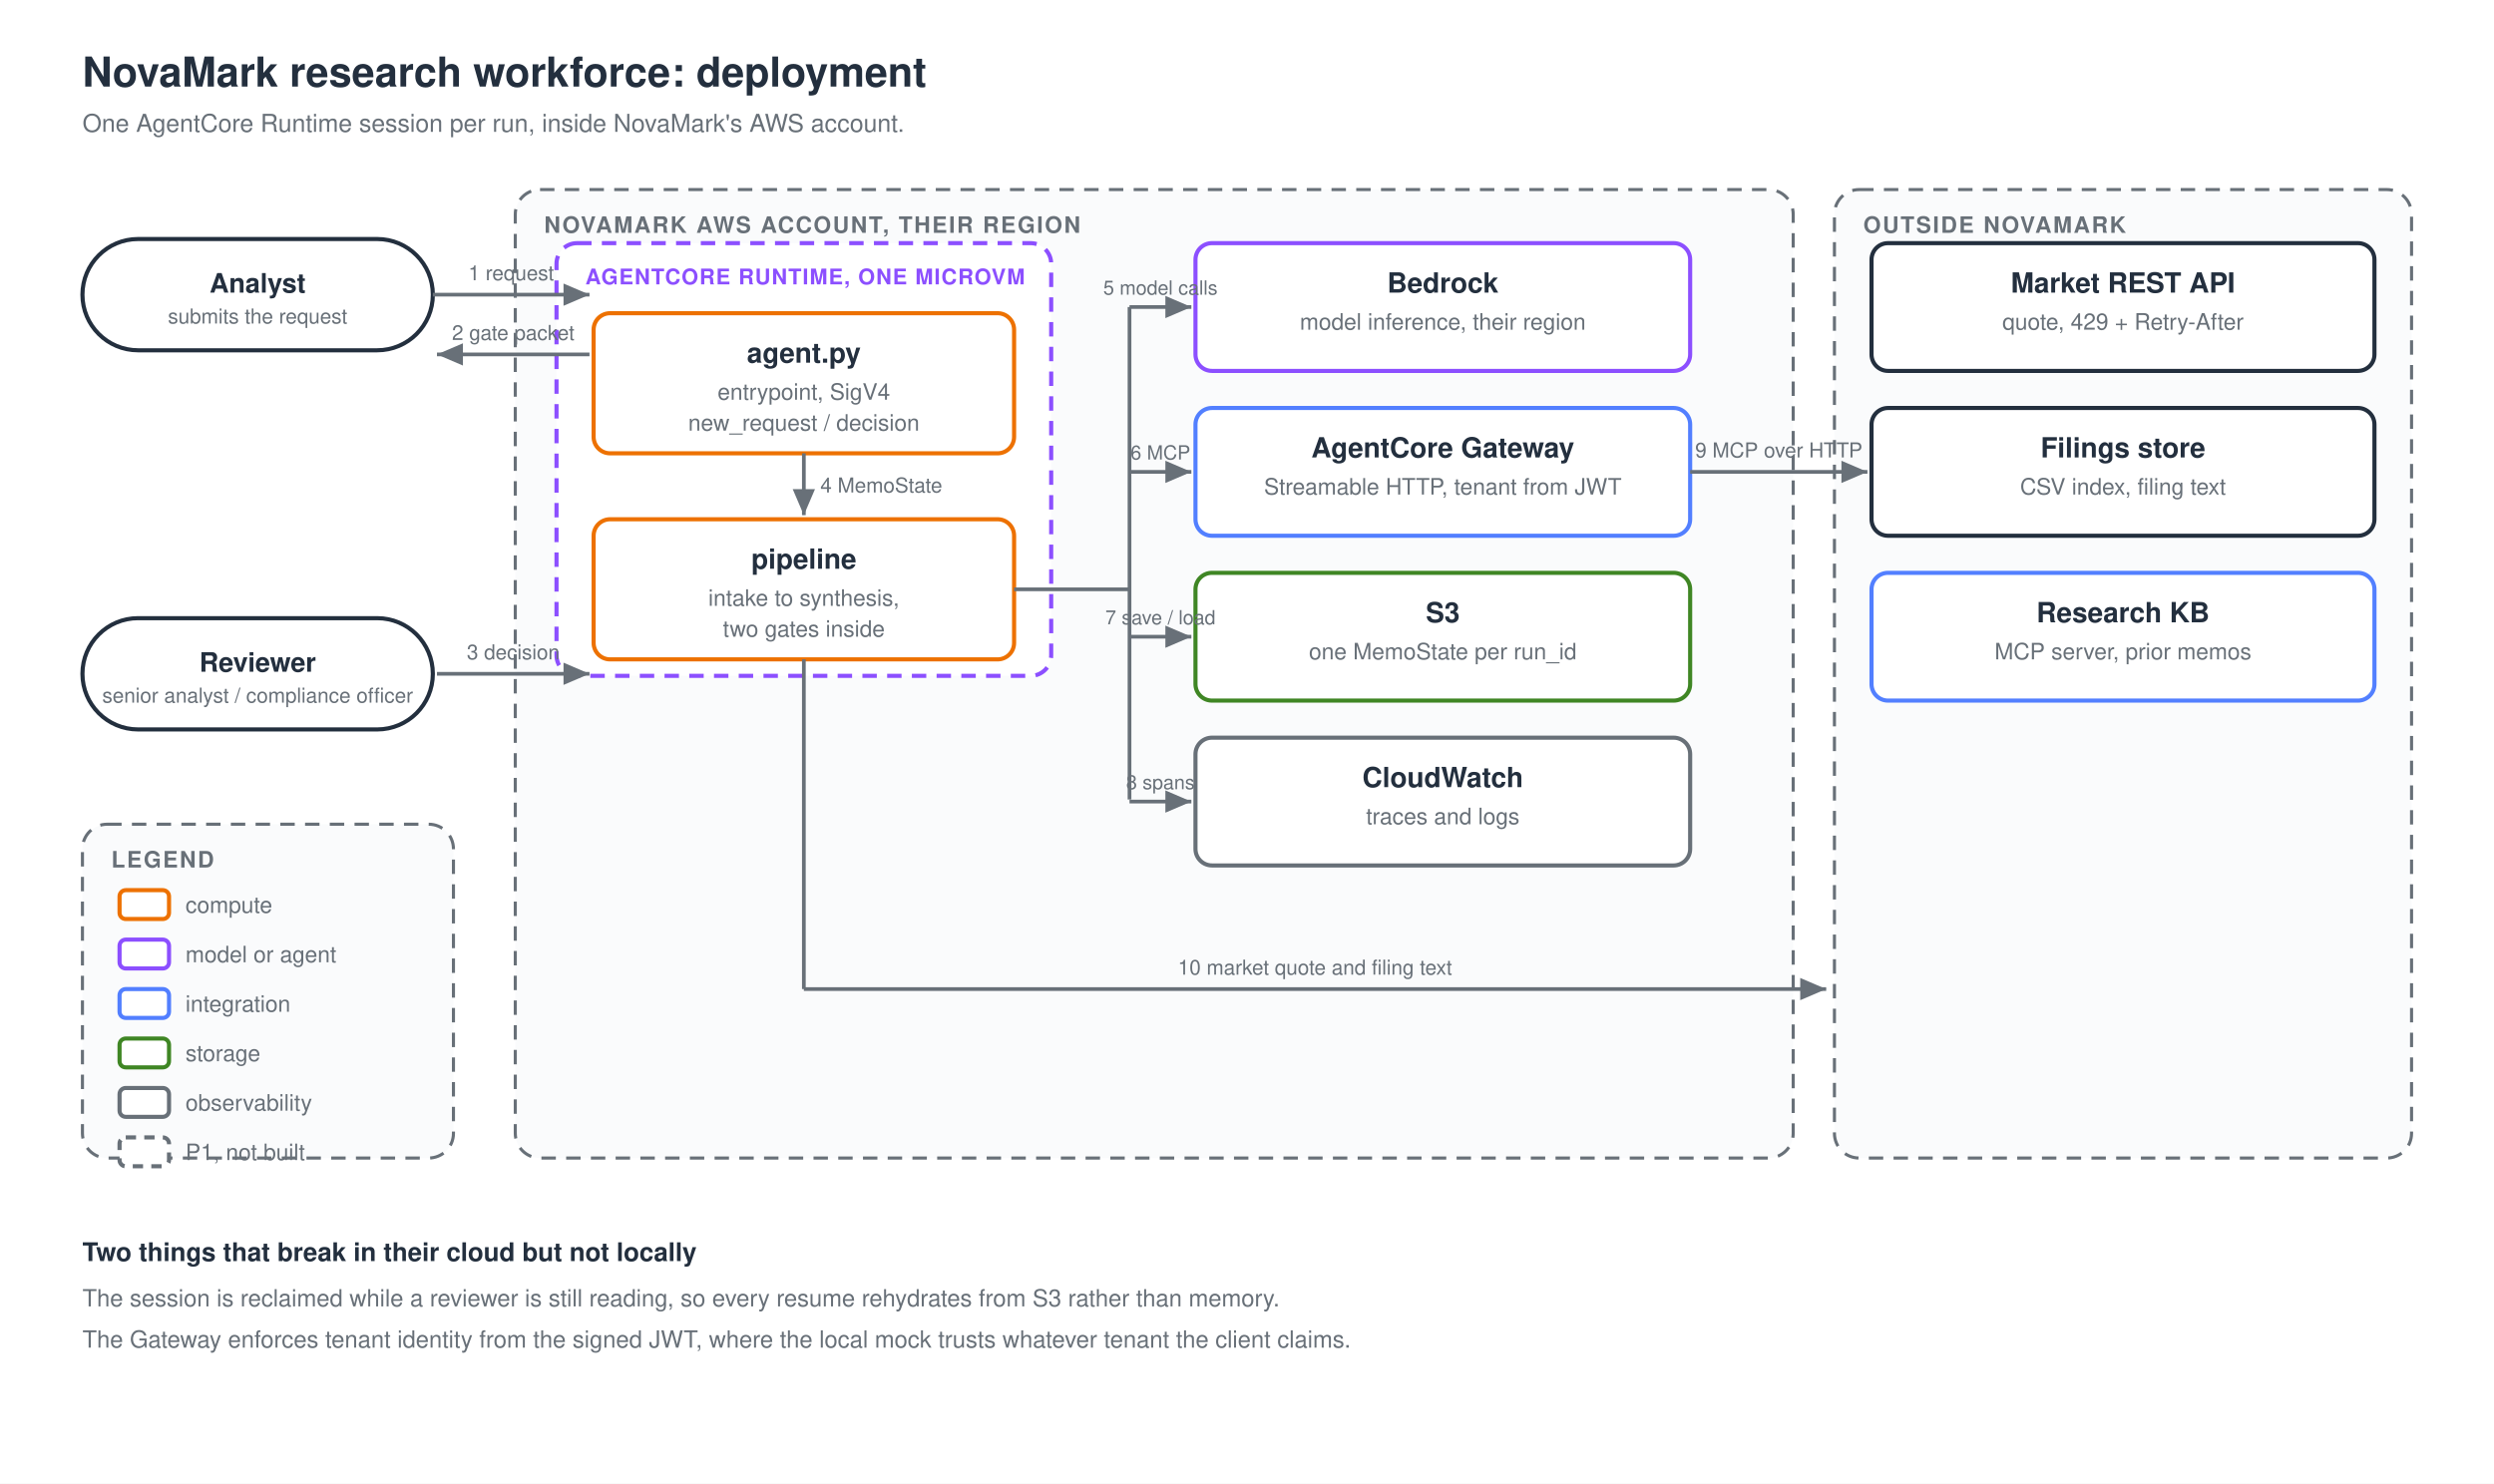
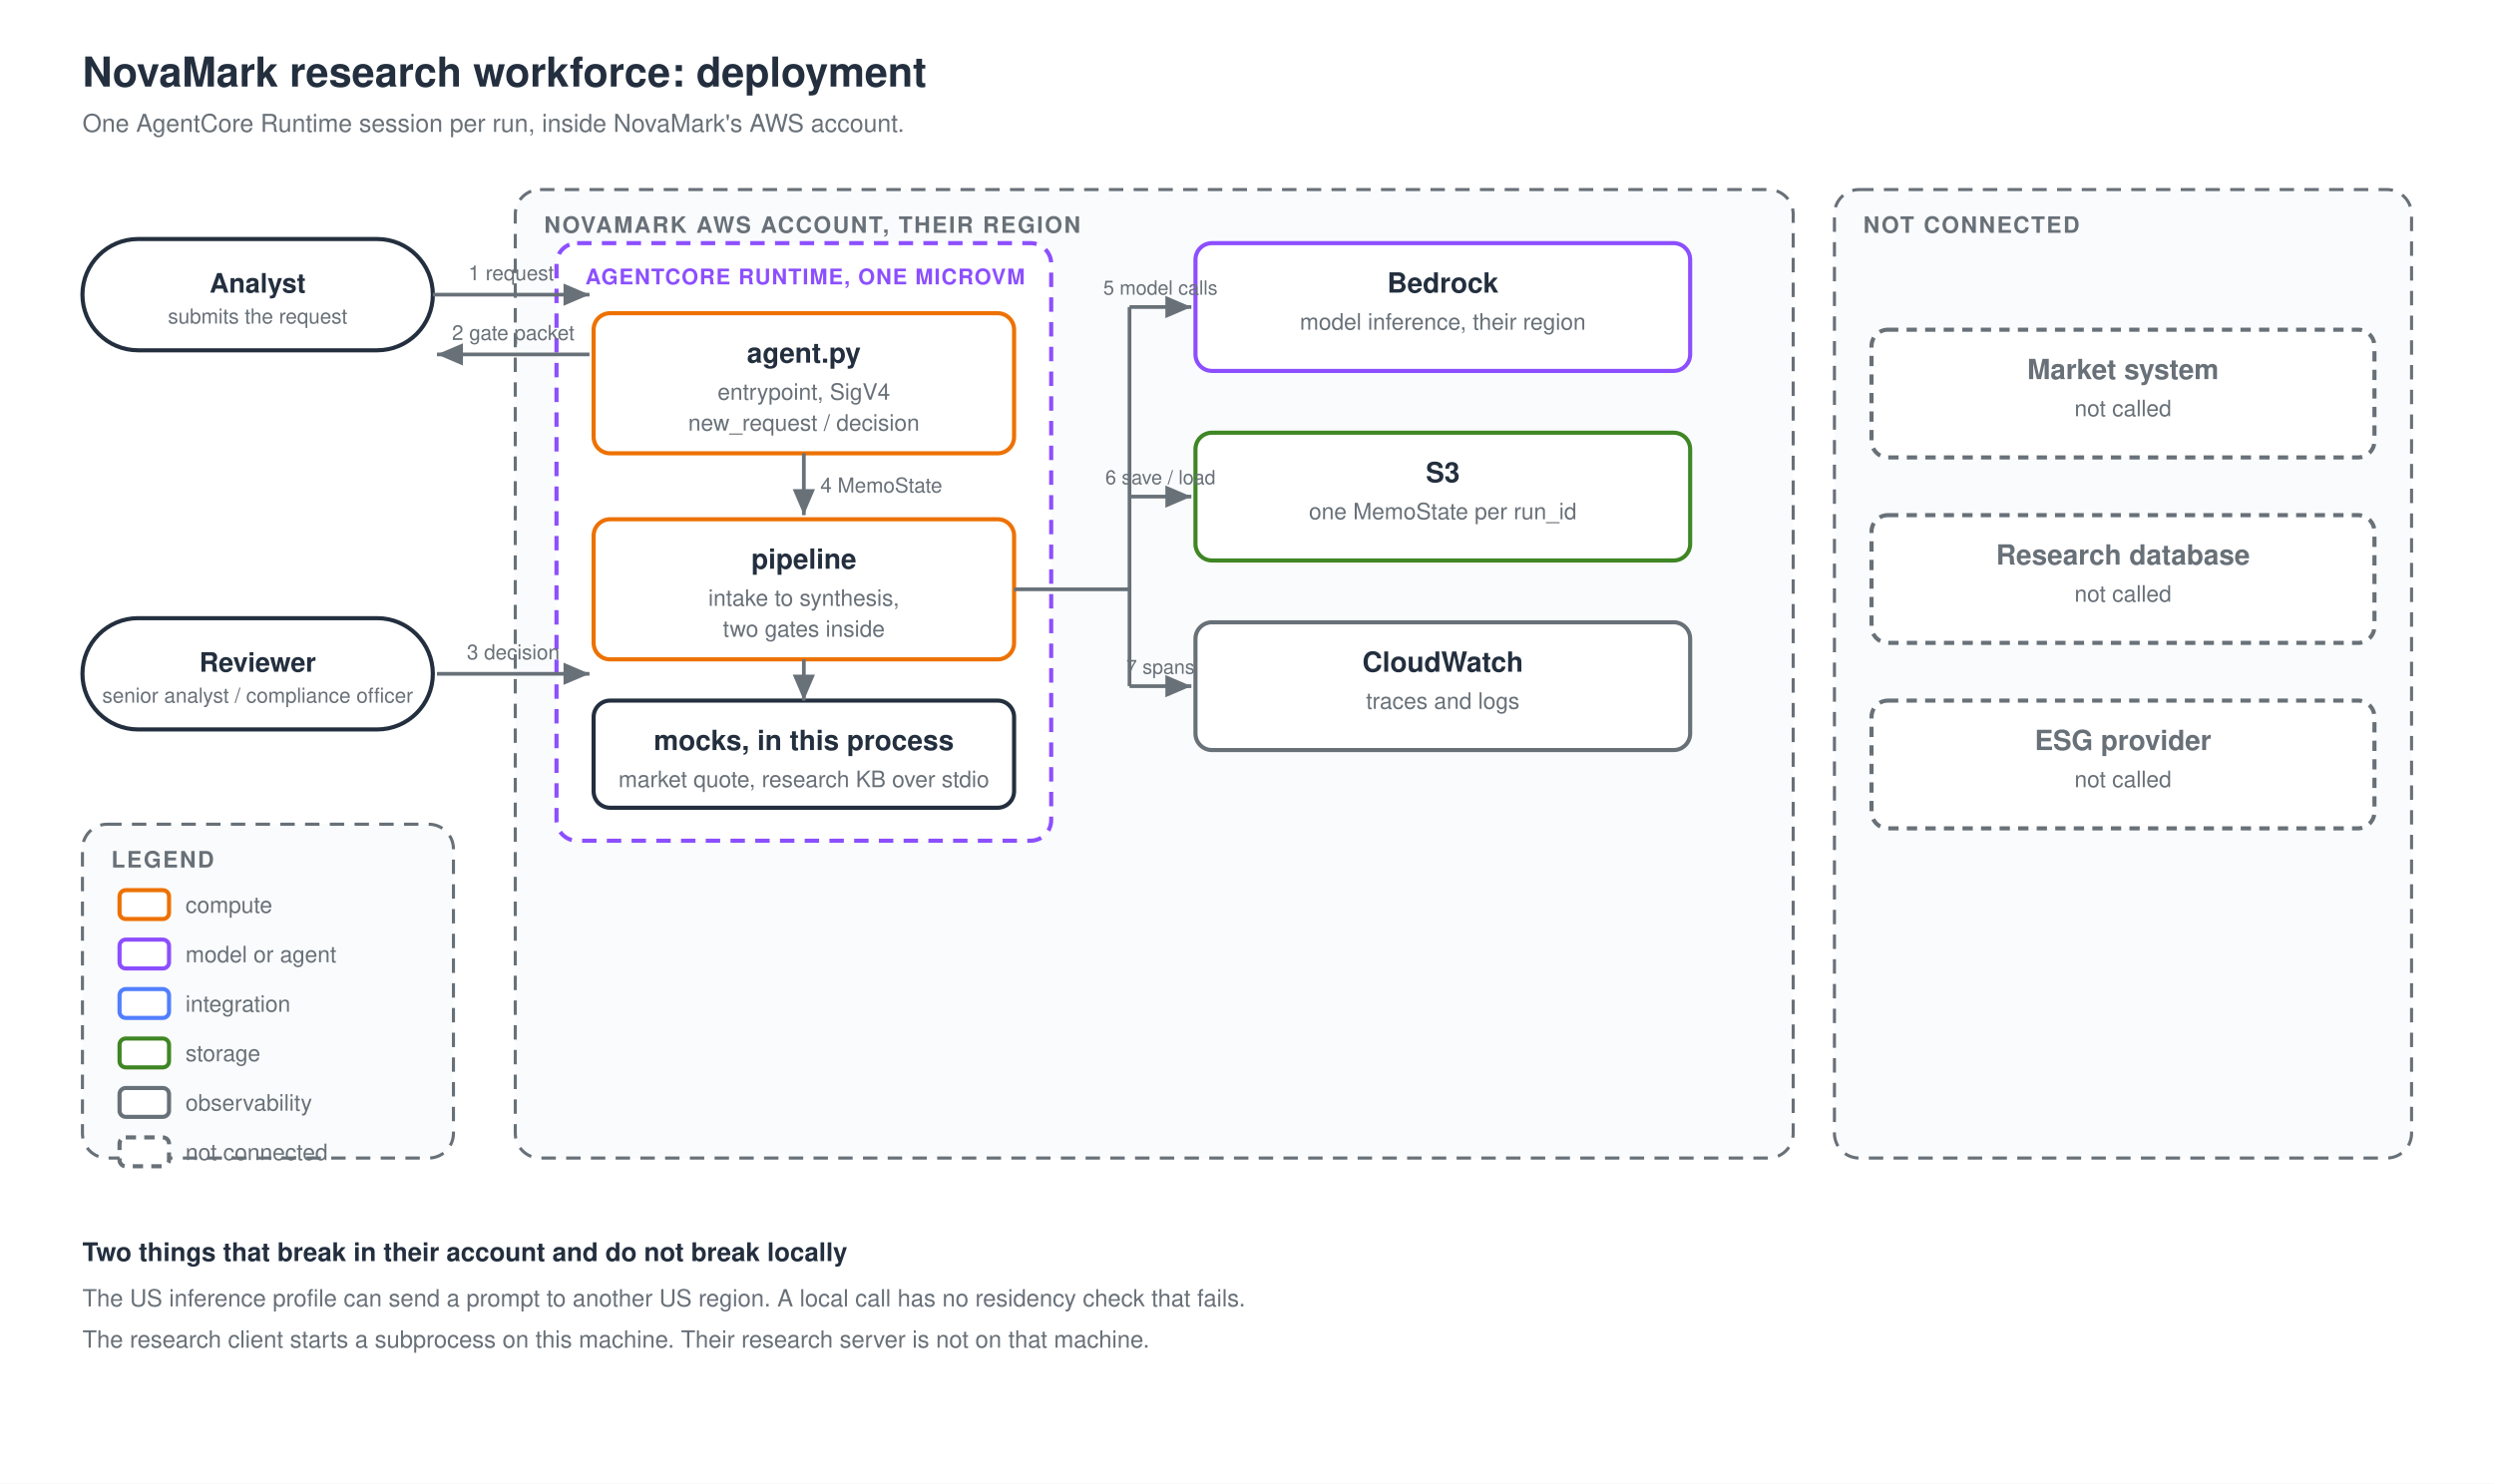
<svg xmlns="http://www.w3.org/2000/svg" width="1210" height="720" viewBox="0 0 1210 720" font-family="-apple-system, Segoe UI, Helvetica, Arial">
  <rect width="1210" height="720" fill="#ffffff" />
  <defs>
    <marker id="a8c4fff" markerWidth="8" markerHeight="8" refX="7" refY="3" orient="auto">
      <path d="M0,0 L0,6 L7,3 z" fill="#8c4fff" />
    </marker>
  </defs>
  <defs>
    <marker id="aed7100" markerWidth="8" markerHeight="8" refX="7" refY="3" orient="auto">
      <path d="M0,0 L0,6 L7,3 z" fill="#ed7100" />
    </marker>
  </defs>
  <defs>
    <marker id="a3f8624" markerWidth="8" markerHeight="8" refX="7" refY="3" orient="auto">
      <path d="M0,0 L0,6 L7,3 z" fill="#3f8624" />
    </marker>
  </defs>
  <defs>
    <marker id="a527fff" markerWidth="8" markerHeight="8" refX="7" refY="3" orient="auto">
      <path d="M0,0 L0,6 L7,3 z" fill="#527fff" />
    </marker>
  </defs>
  <defs>
    <marker id="a687078" markerWidth="8" markerHeight="8" refX="7" refY="3" orient="auto">
      <path d="M0,0 L0,6 L7,3 z" fill="#687078" />
    </marker>
  </defs>
  <defs>
    <marker id="a232f3e" markerWidth="8" markerHeight="8" refX="7" refY="3" orient="auto">
      <path d="M0,0 L0,6 L7,3 z" fill="#232f3e" />
    </marker>
  </defs>
  <text x="40" y="42" font-size="20" font-weight="700" fill="#232f3e">NovaMark research workforce: deployment</text>
  <text x="40" y="64" font-size="12" fill="#687078">One AgentCore Runtime session per run, inside NovaMark's AWS account.</text>
  <rect x="40" y="116" width="170" height="54" rx="27.0" fill="#ffffff" stroke="#232f3e" stroke-width="2" />
  <text x="125.0" y="142.0" text-anchor="middle" font-size="13" font-weight="600" fill="#232f3e">Analyst</text>
  <text x="125.0" y="157.0" text-anchor="middle" font-size="10" fill="#687078">submits the request</text>
  <rect x="40" y="300" width="170" height="54" rx="27.0" fill="#ffffff" stroke="#232f3e" stroke-width="2" />
  <text x="125.0" y="326.0" text-anchor="middle" font-size="13" font-weight="600" fill="#232f3e">Reviewer</text>
  <text x="125.0" y="341.0" text-anchor="middle" font-size="10" fill="#687078">senior analyst / compliance officer</text>
  <rect x="250" y="92" width="620" height="470" rx="12" fill="#fafbfc" stroke="#687078" stroke-width="1.5" stroke-dasharray="7 5" />
  <text x="264" y="113" font-size="11" font-weight="700" fill="#687078" letter-spacing="0.8">NOVAMARK AWS ACCOUNT, THEIR REGION</text>
-   <rect x="270" y="118" width="240" height="210" rx="10" fill="#ffffff" stroke="#8c4fff" stroke-width="2" stroke-dasharray="7 5" />
+   <rect x="270" y="118" width="240" height="290" rx="10" fill="#ffffff" stroke="#8c4fff" stroke-width="2" stroke-dasharray="7 5" />
  <text x="284" y="138" font-size="10.5" font-weight="700" fill="#8c4fff" letter-spacing="0.5">AGENTCORE RUNTIME, ONE MICROVM</text>
  <rect x="288" y="152" width="204" height="68" rx="8" fill="#ffffff" stroke="#ed7100" stroke-width="2" />
  <text x="390.0" y="176" text-anchor="middle" font-size="13.5" font-weight="600" fill="#232f3e">agent.py</text>
  <text x="390.0" y="194" text-anchor="middle" font-size="11" fill="#687078">entrypoint, SigV4</text>
  <text x="390.0" y="209" text-anchor="middle" font-size="11" fill="#687078">new_request / decision</text>
  <rect x="288" y="252" width="204" height="68" rx="8" fill="#ffffff" stroke="#ed7100" stroke-width="2" />
  <text x="390.0" y="276" text-anchor="middle" font-size="13.5" font-weight="600" fill="#232f3e">pipeline</text>
  <text x="390.0" y="294" text-anchor="middle" font-size="11" fill="#687078">intake to synthesis,</text>
  <text x="390.0" y="309" text-anchor="middle" font-size="11" fill="#687078">two gates inside</text>
  <rect x="580" y="118" width="240" height="62" rx="8" fill="#ffffff" stroke="#8c4fff" stroke-width="2" />
  <text x="700.0" y="142" text-anchor="middle" font-size="13.5" font-weight="600" fill="#232f3e">Bedrock</text>
  <text x="700.0" y="160" text-anchor="middle" font-size="11" fill="#687078">model inference, their region</text>
-   <rect x="580" y="198" width="240" height="62" rx="8" fill="#ffffff" stroke="#527fff" stroke-width="2" />
-   <text x="700.0" y="222" text-anchor="middle" font-size="13.5" font-weight="600" fill="#232f3e">AgentCore Gateway</text>
-   <text x="700.0" y="240" text-anchor="middle" font-size="11" fill="#687078">Streamable HTTP, tenant from JWT</text>
-   <rect x="580" y="278" width="240" height="62" rx="8" fill="#ffffff" stroke="#3f8624" stroke-width="2" />
-   <text x="700.0" y="302" text-anchor="middle" font-size="13.5" font-weight="600" fill="#232f3e">S3</text>
-   <text x="700.0" y="320" text-anchor="middle" font-size="11" fill="#687078">one MemoState per run_id</text>
-   <rect x="580" y="358" width="240" height="62" rx="8" fill="#ffffff" stroke="#687078" stroke-width="2" />
-   <text x="700.0" y="382" text-anchor="middle" font-size="13.5" font-weight="600" fill="#232f3e">CloudWatch</text>
-   <text x="700.0" y="400" text-anchor="middle" font-size="11" fill="#687078">traces and logs</text>
+   <rect x="580" y="210" width="240" height="62" rx="8" fill="#ffffff" stroke="#3f8624" stroke-width="2" />
+   <text x="700.0" y="234" text-anchor="middle" font-size="13.5" font-weight="600" fill="#232f3e">S3</text>
+   <text x="700.0" y="252" text-anchor="middle" font-size="11" fill="#687078">one MemoState per run_id</text>
+   <rect x="580" y="302" width="240" height="62" rx="8" fill="#ffffff" stroke="#687078" stroke-width="2" />
+   <text x="700.0" y="326" text-anchor="middle" font-size="13.5" font-weight="600" fill="#232f3e">CloudWatch</text>
+   <text x="700.0" y="344" text-anchor="middle" font-size="11" fill="#687078">traces and logs</text>
+   <rect x="288" y="340" width="204" height="52" rx="8" fill="#ffffff" stroke="#232f3e" stroke-width="2" />
+   <text x="390.0" y="364" text-anchor="middle" font-size="13.5" font-weight="600" fill="#232f3e">mocks, in this process</text>
+   <text x="390.0" y="382" text-anchor="middle" font-size="11" fill="#687078">market quote, research KB over stdio</text>
  <rect x="890" y="92" width="280" height="470" rx="12" fill="#fafbfc" stroke="#687078" stroke-width="1.5" stroke-dasharray="7 5" />
-   <text x="904" y="113" font-size="11" font-weight="700" fill="#687078" letter-spacing="0.8">OUTSIDE NOVAMARK</text>
-   <rect x="908" y="118" width="244" height="62" rx="8" fill="#ffffff" stroke="#232f3e" stroke-width="2" />
-   <text x="1030.0" y="142" text-anchor="middle" font-size="13.5" font-weight="600" fill="#232f3e">Market REST API</text>
-   <text x="1030.0" y="160" text-anchor="middle" font-size="11" fill="#687078">quote, 429 + Retry-After</text>
-   <rect x="908" y="198" width="244" height="62" rx="8" fill="#ffffff" stroke="#232f3e" stroke-width="2" />
-   <text x="1030.0" y="222" text-anchor="middle" font-size="13.5" font-weight="600" fill="#232f3e">Filings store</text>
-   <text x="1030.0" y="240" text-anchor="middle" font-size="11" fill="#687078">CSV index, filing text</text>
-   <rect x="908" y="278" width="244" height="62" rx="8" fill="#ffffff" stroke="#527fff" stroke-width="2" />
-   <text x="1030.0" y="302" text-anchor="middle" font-size="13.5" font-weight="600" fill="#232f3e">Research KB</text>
-   <text x="1030.0" y="320" text-anchor="middle" font-size="11" fill="#687078">MCP server, prior memos</text>
+   <text x="904" y="113" font-size="11" font-weight="700" fill="#687078" letter-spacing="0.8">NOT CONNECTED</text>
+   <rect x="908" y="160" width="244" height="62" rx="8" fill="#ffffff" stroke="#687078" stroke-width="2" stroke-dasharray="5 4" />
+   <text x="1030.0" y="184" text-anchor="middle" font-size="13.5" font-weight="600" fill="#687078">Market system</text>
+   <text x="1030.0" y="202" text-anchor="middle" font-size="11" fill="#687078">not called</text>
+   <rect x="908" y="250" width="244" height="62" rx="8" fill="#ffffff" stroke="#687078" stroke-width="2" stroke-dasharray="5 4" />
+   <text x="1030.0" y="274" text-anchor="middle" font-size="13.5" font-weight="600" fill="#687078">Research database</text>
+   <text x="1030.0" y="292" text-anchor="middle" font-size="11" fill="#687078">not called</text>
+   <rect x="908" y="340" width="244" height="62" rx="8" fill="#ffffff" stroke="#687078" stroke-width="2" stroke-dasharray="5 4" />
+   <text x="1030.0" y="364" text-anchor="middle" font-size="13.5" font-weight="600" fill="#687078">ESG provider</text>
+   <text x="1030.0" y="382" text-anchor="middle" font-size="11" fill="#687078">not called</text>
  <line x1="210" y1="143" x2="286" y2="143" stroke="#687078" stroke-width="1.8" marker-end="url(#a687078)" />
  <text x="248.0" y="136" text-anchor="middle" font-size="10" fill="#687078">1 request</text>
  <line x1="286" y1="172" x2="212" y2="172" stroke="#687078" stroke-width="1.8" marker-end="url(#a687078)" />
  <text x="249.0" y="165" text-anchor="middle" font-size="10" fill="#687078">2 gate packet</text>
  <line x1="212" y1="327" x2="286" y2="327" stroke="#687078" stroke-width="1.8" marker-end="url(#a687078)" />
  <text x="249.0" y="320" text-anchor="middle" font-size="10" fill="#687078">3 decision</text>
  <line x1="390" y1="220" x2="390" y2="250" stroke="#687078" stroke-width="1.8" marker-end="url(#a687078)" />
  <text x="398" y="239.0" font-size="10" fill="#687078">4 MemoState</text>
  <line x1="492" y1="286" x2="548" y2="286" stroke="#687078" stroke-width="1.8" />
-   <line x1="548" y1="149" x2="548" y2="388" stroke="#687078" stroke-width="1.8" />
+   <line x1="548" y1="149" x2="548" y2="333" stroke="#687078" stroke-width="1.8" />
  <line x1="548" y1="149" x2="578" y2="149" stroke="#687078" stroke-width="1.8" marker-end="url(#a687078)" />
  <text x="563.0" y="143" text-anchor="middle" font-size="9.5" fill="#687078">5 model calls</text>
-   <line x1="548" y1="229" x2="578" y2="229" stroke="#687078" stroke-width="1.8" marker-end="url(#a687078)" />
-   <text x="563.0" y="223" text-anchor="middle" font-size="9.5" fill="#687078">6 MCP</text>
-   <line x1="548" y1="309" x2="578" y2="309" stroke="#687078" stroke-width="1.8" marker-end="url(#a687078)" />
-   <text x="563.0" y="303" text-anchor="middle" font-size="9.5" fill="#687078">7 save / load</text>
-   <line x1="548" y1="389" x2="578" y2="389" stroke="#687078" stroke-width="1.8" marker-end="url(#a687078)" />
-   <text x="563.0" y="383" text-anchor="middle" font-size="9.5" fill="#687078">8 spans</text>
-   <line x1="820" y1="229" x2="906" y2="229" stroke="#687078" stroke-width="1.8" marker-end="url(#a687078)" />
-   <text x="863.0" y="222" text-anchor="middle" font-size="10" fill="#687078">9 MCP over HTTP</text>
-   <line x1="390" y1="320" x2="390" y2="480" stroke="#687078" stroke-width="1.8" />
-   <line x1="390" y1="480" x2="886" y2="480" stroke="#687078" stroke-width="1.8" marker-end="url(#a687078)" />
-   <text x="638.0" y="473" text-anchor="middle" font-size="10" fill="#687078">10 market quote and filing text</text>
+   <line x1="548" y1="241" x2="578" y2="241" stroke="#687078" stroke-width="1.8" marker-end="url(#a687078)" />
+   <text x="563.0" y="235" text-anchor="middle" font-size="9.5" fill="#687078">6 save / load</text>
+   <line x1="548" y1="333" x2="578" y2="333" stroke="#687078" stroke-width="1.8" marker-end="url(#a687078)" />
+   <text x="563.0" y="327" text-anchor="middle" font-size="9.5" fill="#687078">7 spans</text>
+   <line x1="390" y1="320" x2="390" y2="340" stroke="#687078" stroke-width="1.8" marker-end="url(#a687078)" />
  <rect x="40" y="400" width="180" height="162" rx="12" fill="#fafbfc" stroke="#687078" stroke-width="1.5" stroke-dasharray="7 5" />
  <text x="54" y="421" font-size="11" font-weight="700" fill="#687078" letter-spacing="0.8">LEGEND</text>
  <rect x="58" y="432" width="24" height="14" rx="3" fill="#ffffff" stroke="#ed7100" stroke-width="2" />
  <text x="90" y="443" font-size="11" fill="#687078">compute</text>
  <rect x="58" y="456" width="24" height="14" rx="3" fill="#ffffff" stroke="#8c4fff" stroke-width="2" />
  <text x="90" y="467" font-size="11" fill="#687078">model or agent</text>
  <rect x="58" y="480" width="24" height="14" rx="3" fill="#ffffff" stroke="#527fff" stroke-width="2" />
  <text x="90" y="491" font-size="11" fill="#687078">integration</text>
  <rect x="58" y="504" width="24" height="14" rx="3" fill="#ffffff" stroke="#3f8624" stroke-width="2" />
  <text x="90" y="515" font-size="11" fill="#687078">storage</text>
  <rect x="58" y="528" width="24" height="14" rx="3" fill="#ffffff" stroke="#687078" stroke-width="2" />
  <text x="90" y="539" font-size="11" fill="#687078">observability</text>
  <rect x="58" y="552" width="24" height="14" rx="3" fill="#ffffff" stroke="#687078" stroke-width="2" stroke-dasharray="5 4" />
-   <text x="90" y="563" font-size="11" fill="#687078">P1, not built</text>
-   <text x="40" y="612" font-size="12.5" font-weight="700" fill="#232f3e">Two things that break in their cloud but not locally</text>
-   <text x="40" y="634" font-size="11.5" fill="#687078">The session is reclaimed while a reviewer is still reading, so every resume rehydrates from S3 rather than memory.</text>
-   <text x="40" y="654" font-size="11.5" fill="#687078">The Gateway enforces tenant identity from the signed JWT, where the local mock trusts whatever tenant the client claims.</text>
+   <text x="90" y="563" font-size="11" fill="#687078">not connected</text>
+   <text x="40" y="612" font-size="12.5" font-weight="700" fill="#232f3e">Two things that break in their account and do not break locally</text>
+   <text x="40" y="634" font-size="11.5" fill="#687078">The US inference profile can send a prompt to another US region. A local call has no residency check that fails.</text>
+   <text x="40" y="654" font-size="11.5" fill="#687078">The research client starts a subprocess on this machine. Their research server is not on that machine.</text>
</svg>
